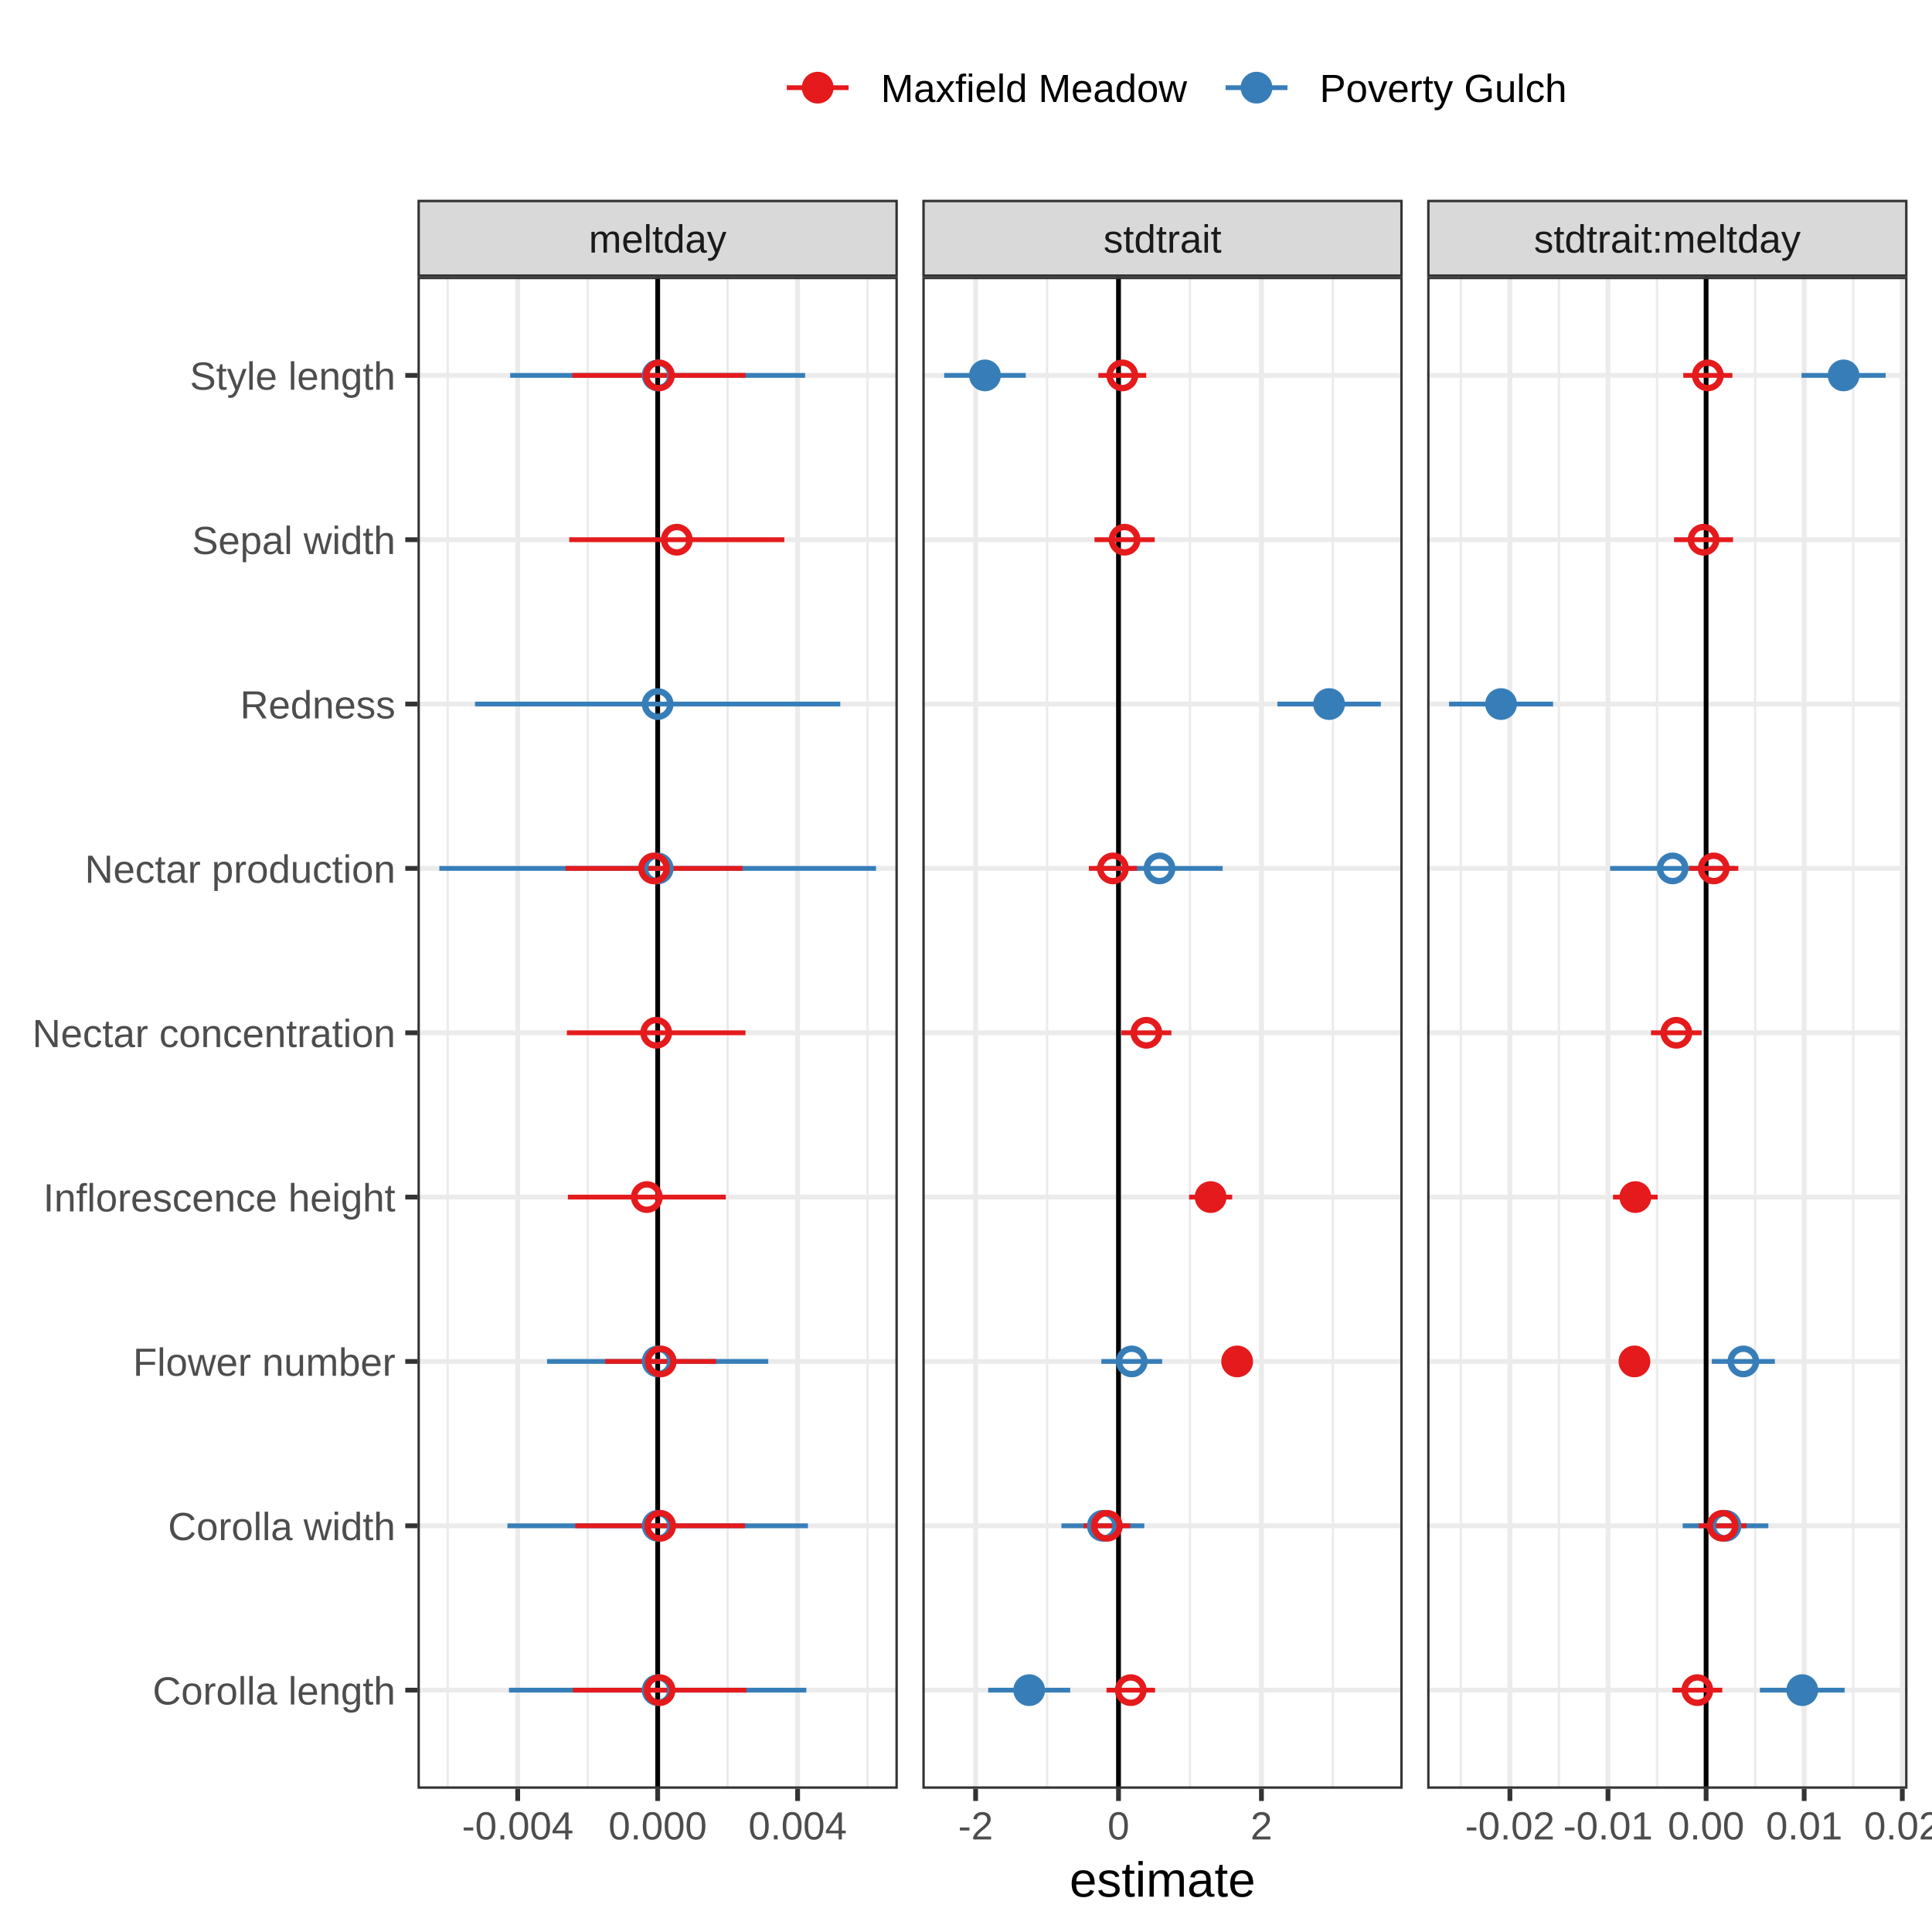
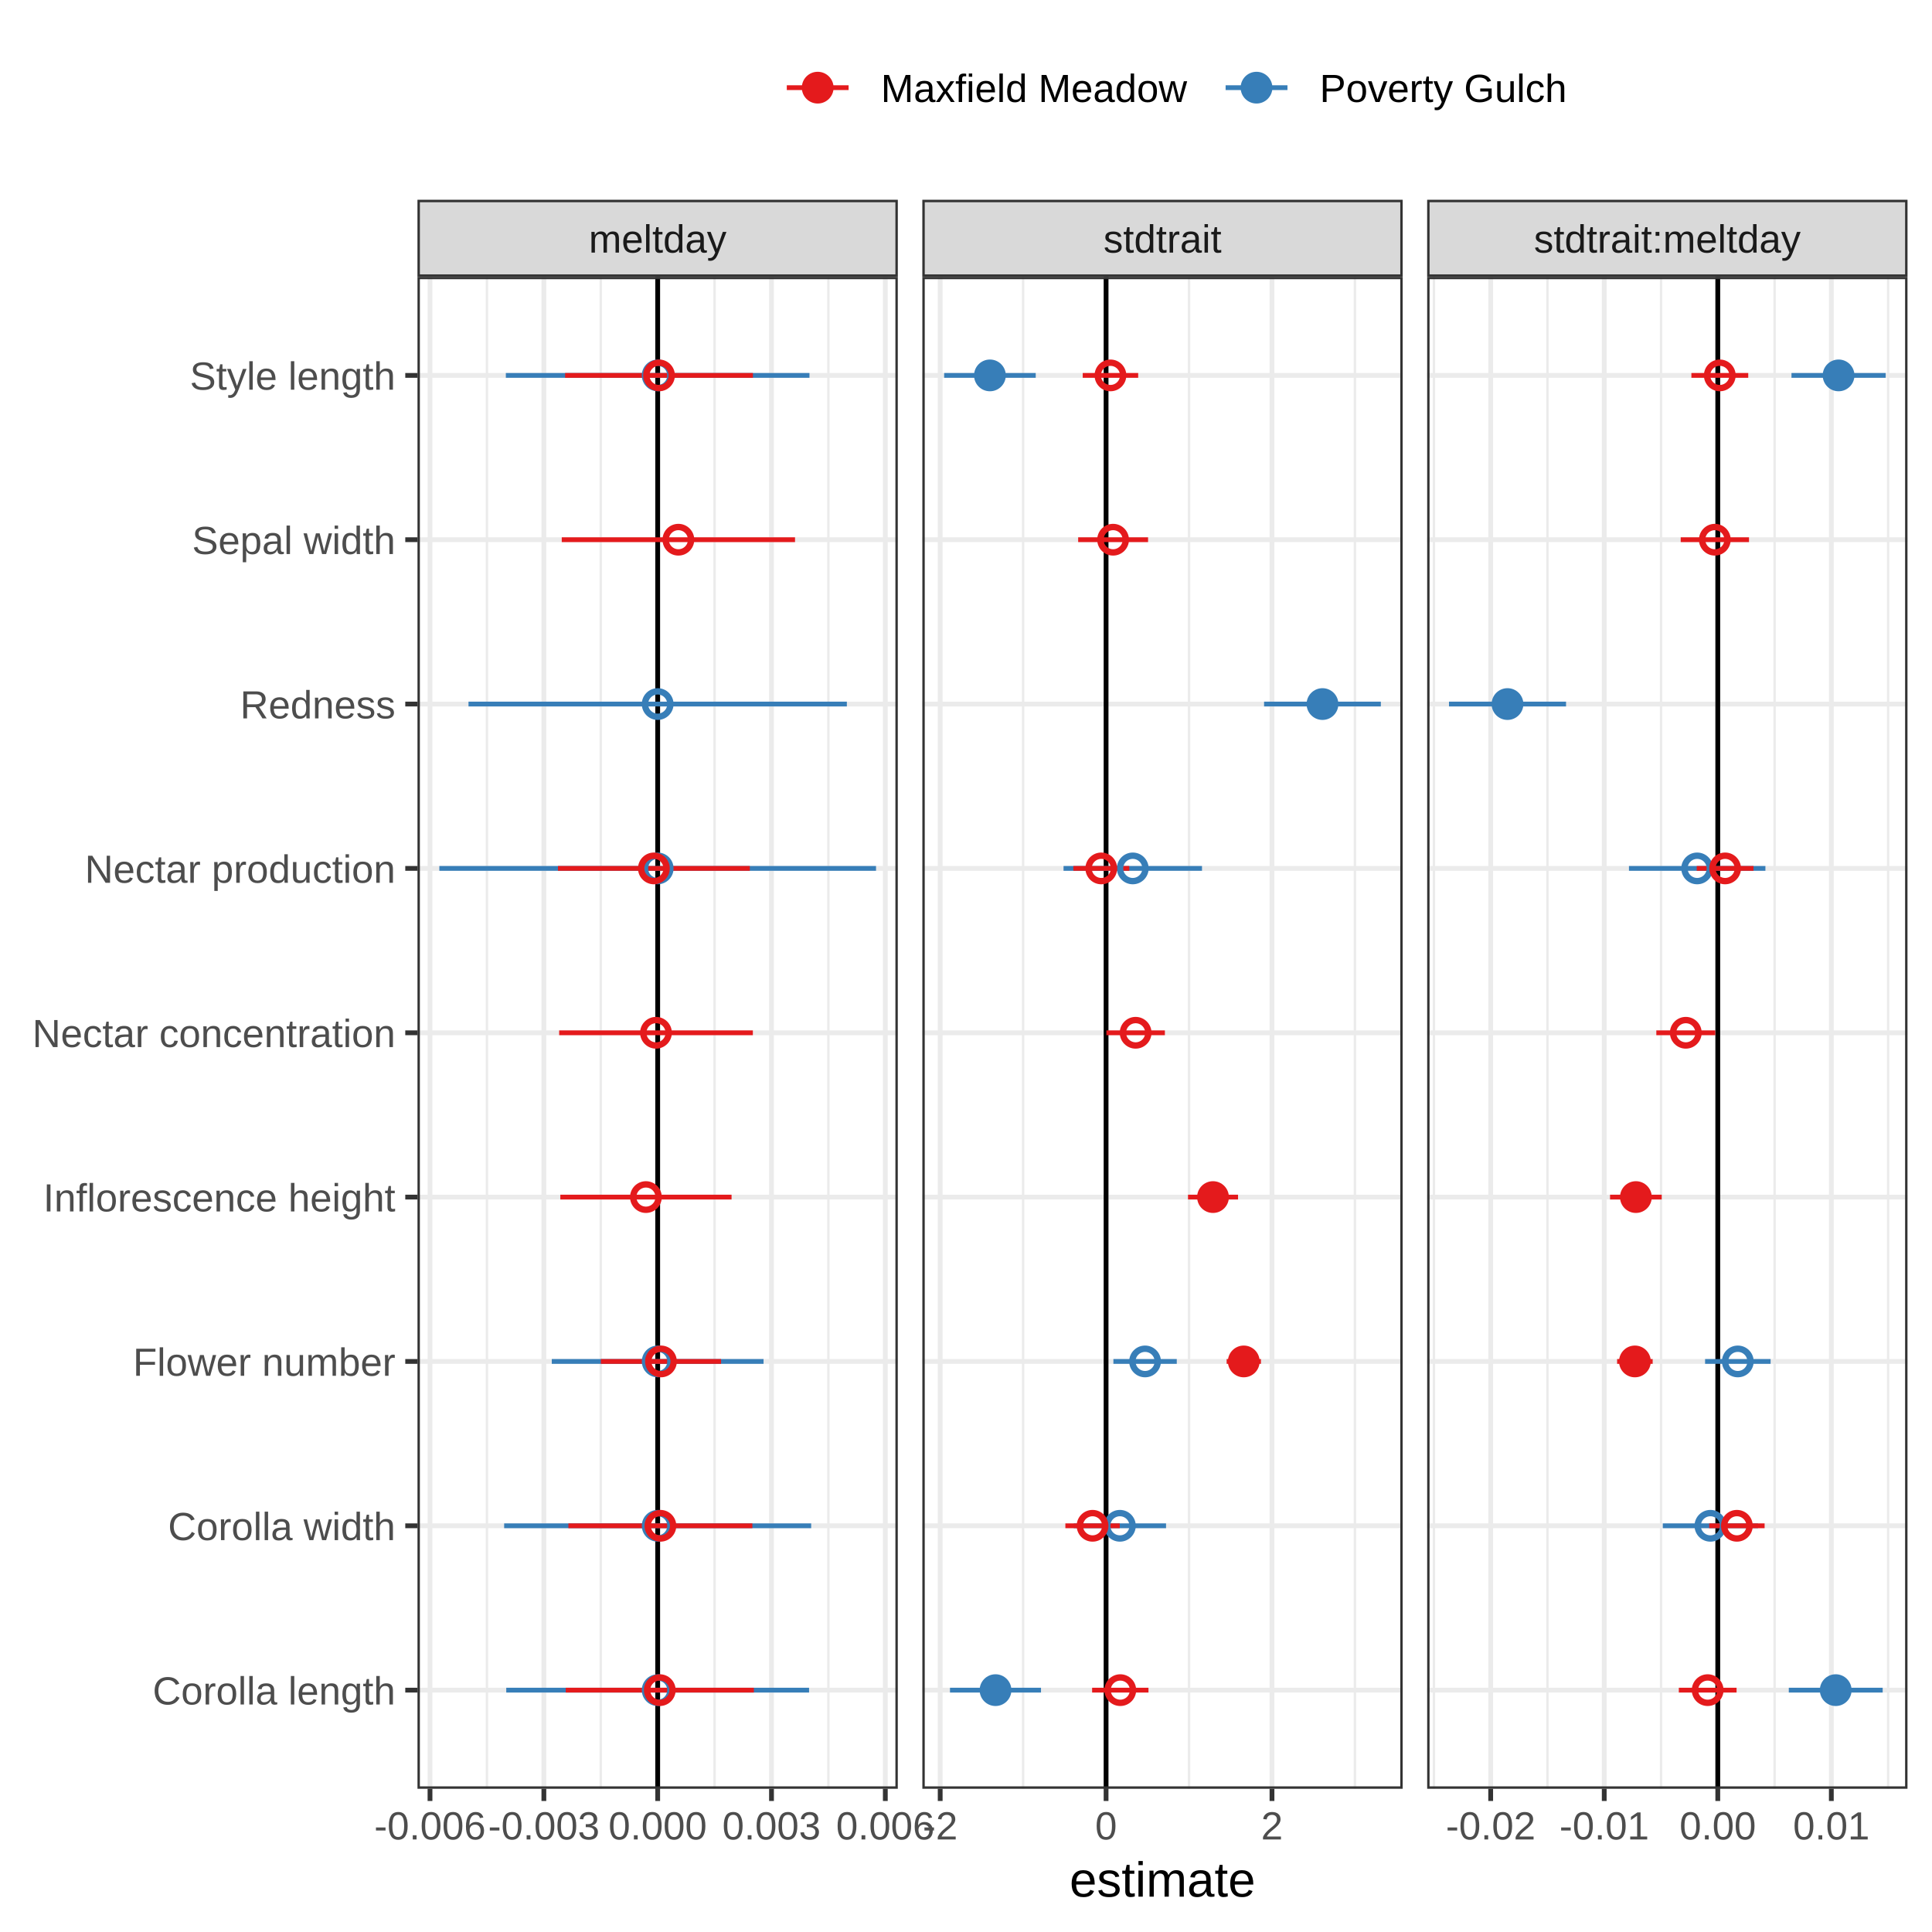
<svg xmlns="http://www.w3.org/2000/svg" class="svglite" width="432.00pt" height="432.00pt" viewBox="0 0 432.00 432.00">
  <defs>
    <style type="text/css">
    .svglite line, .svglite polyline, .svglite polygon, .svglite path, .svglite rect, .svglite circle {
      fill: none;
      stroke: #000000;
      stroke-linecap: round;
      stroke-linejoin: round;
      stroke-miterlimit: 10.00;
    }
    .svglite text {
      white-space: pre;
    }
  </style>
  </defs>
  <rect width="100%" height="100%" style="stroke: none; fill: #FFFFFF;" />
  <defs>
    <clipPath id="cpMC4wMHw0MzIuMDB8MC4wMHw0MzIuMDA=">
      <rect x="0.00" y="0.00" width="432.00" height="432.00" />
    </clipPath>
  </defs>
  <g clip-path="url(#cpMC4wMHw0MzIuMDB8MC4wMHw0MzIuMDA=)">
    <rect x="0" y="0" width="432.00" height="432.00" style="stroke-width: 1.07; stroke: #FFFFFF; fill: #FFFFFF;" />
  </g>
  <defs>
    <clipPath id="cpOTMuMzV8MjAwLjc2fDYxLjg5fDM5OS45Nw==">
      <rect x="93.35" y="61.89" width="107.40" height="338.08" />
    </clipPath>
  </defs>
  <g clip-path="url(#cpOTMuMzV8MjAwLjc2fDYxLjg5fDM5OS45Nw==)">
    <rect x="93.35" y="61.89" width="107.40" height="338.08" style="stroke-width: 1.07; stroke: none; fill: #FFFFFF;" />
-     <polyline points="100.11,399.97 100.11,61.89 " style="stroke-width: 0.53; stroke: #EBEBEB; stroke-linecap: butt;" />
-     <polyline points="131.41,399.97 131.41,61.89 " style="stroke-width: 0.53; stroke: #EBEBEB; stroke-linecap: butt;" />
-     <polyline points="162.70,399.97 162.70,61.89 " style="stroke-width: 0.53; stroke: #EBEBEB; stroke-linecap: butt;" />
-     <polyline points="194.00,399.97 194.00,61.89 " style="stroke-width: 0.53; stroke: #EBEBEB; stroke-linecap: butt;" />
+     <polyline points="108.88,399.97 108.88,61.89 " style="stroke-width: 0.53; stroke: #EBEBEB; stroke-linecap: butt;" />
+     <polyline points="134.33,399.97 134.33,61.89 " style="stroke-width: 0.53; stroke: #EBEBEB; stroke-linecap: butt;" />
+     <polyline points="159.78,399.97 159.78,61.89 " style="stroke-width: 0.53; stroke: #EBEBEB; stroke-linecap: butt;" />
+     <polyline points="185.23,399.97 185.23,61.89 " style="stroke-width: 0.53; stroke: #EBEBEB; stroke-linecap: butt;" />
    <polyline points="93.35,377.92 200.76,377.92 " style="stroke-width: 1.07; stroke: #EBEBEB; stroke-linecap: butt;" />
    <polyline points="93.35,341.17 200.76,341.17 " style="stroke-width: 1.07; stroke: #EBEBEB; stroke-linecap: butt;" />
    <polyline points="93.35,304.42 200.76,304.42 " style="stroke-width: 1.07; stroke: #EBEBEB; stroke-linecap: butt;" />
    <polyline points="93.35,267.67 200.76,267.67 " style="stroke-width: 1.07; stroke: #EBEBEB; stroke-linecap: butt;" />
    <polyline points="93.35,230.93 200.76,230.93 " style="stroke-width: 1.07; stroke: #EBEBEB; stroke-linecap: butt;" />
    <polyline points="93.35,194.18 200.76,194.18 " style="stroke-width: 1.07; stroke: #EBEBEB; stroke-linecap: butt;" />
    <polyline points="93.35,157.43 200.76,157.43 " style="stroke-width: 1.07; stroke: #EBEBEB; stroke-linecap: butt;" />
    <polyline points="93.35,120.68 200.76,120.68 " style="stroke-width: 1.07; stroke: #EBEBEB; stroke-linecap: butt;" />
    <polyline points="93.35,83.94 200.76,83.94 " style="stroke-width: 1.07; stroke: #EBEBEB; stroke-linecap: butt;" />
-     <polyline points="115.76,399.97 115.76,61.89 " style="stroke-width: 1.07; stroke: #EBEBEB; stroke-linecap: butt;" />
+     <polyline points="96.15,399.97 96.15,61.89 " style="stroke-width: 1.07; stroke: #EBEBEB; stroke-linecap: butt;" />
+     <polyline points="121.61,399.97 121.61,61.89 " style="stroke-width: 1.07; stroke: #EBEBEB; stroke-linecap: butt;" />
    <polyline points="147.06,399.97 147.06,61.89 " style="stroke-width: 1.07; stroke: #EBEBEB; stroke-linecap: butt;" />
-     <polyline points="178.35,399.97 178.35,61.89 " style="stroke-width: 1.07; stroke: #EBEBEB; stroke-linecap: butt;" />
+     <polyline points="172.51,399.97 172.51,61.89 " style="stroke-width: 1.07; stroke: #EBEBEB; stroke-linecap: butt;" />
+     <polyline points="197.96,399.97 197.96,61.89 " style="stroke-width: 1.07; stroke: #EBEBEB; stroke-linecap: butt;" />
    <line x1="147.06" y1="399.97" x2="147.06" y2="61.89" style="stroke-width: 1.07; stroke-linecap: butt;" />
-     <line x1="113.81" y1="377.92" x2="180.30" y2="377.92" style="stroke-width: 1.07; stroke: #377EB8; stroke-linecap: butt;" />
-     <line x1="114.08" y1="83.94" x2="180.03" y2="83.94" style="stroke-width: 1.07; stroke: #377EB8; stroke-linecap: butt;" />
-     <line x1="113.46" y1="341.17" x2="180.65" y2="341.17" style="stroke-width: 1.07; stroke: #377EB8; stroke-linecap: butt;" />
-     <line x1="122.32" y1="304.42" x2="171.79" y2="304.42" style="stroke-width: 1.07; stroke: #377EB8; stroke-linecap: butt;" />
+     <line x1="113.20" y1="377.92" x2="180.91" y2="377.92" style="stroke-width: 1.07; stroke: #377EB8; stroke-linecap: butt;" />
+     <line x1="113.11" y1="83.94" x2="181.00" y2="83.94" style="stroke-width: 1.07; stroke: #377EB8; stroke-linecap: butt;" />
+     <line x1="112.73" y1="341.17" x2="181.38" y2="341.17" style="stroke-width: 1.07; stroke: #377EB8; stroke-linecap: butt;" />
+     <line x1="123.38" y1="304.42" x2="170.73" y2="304.42" style="stroke-width: 1.07; stroke: #377EB8; stroke-linecap: butt;" />
    <line x1="98.24" y1="194.18" x2="195.88" y2="194.18" style="stroke-width: 1.07; stroke: #377EB8; stroke-linecap: butt;" />
-     <line x1="106.22" y1="157.43" x2="187.89" y2="157.43" style="stroke-width: 1.07; stroke: #377EB8; stroke-linecap: butt;" />
-     <line x1="128.10" y1="377.92" x2="166.89" y2="377.92" style="stroke-width: 1.07; stroke: #E41A1C; stroke-linecap: butt;" />
-     <line x1="127.97" y1="83.94" x2="166.70" y2="83.94" style="stroke-width: 1.07; stroke: #E41A1C; stroke-linecap: butt;" />
-     <line x1="128.65" y1="341.17" x2="166.59" y2="341.17" style="stroke-width: 1.07; stroke: #E41A1C; stroke-linecap: butt;" />
-     <line x1="126.46" y1="194.18" x2="166.03" y2="194.18" style="stroke-width: 1.07; stroke: #E41A1C; stroke-linecap: butt;" />
-     <line x1="135.33" y1="304.42" x2="160.13" y2="304.42" style="stroke-width: 1.07; stroke: #E41A1C; stroke-linecap: butt;" />
-     <line x1="126.76" y1="230.93" x2="166.69" y2="230.93" style="stroke-width: 1.07; stroke: #E41A1C; stroke-linecap: butt;" />
-     <line x1="126.98" y1="267.67" x2="162.29" y2="267.67" style="stroke-width: 1.07; stroke: #E41A1C; stroke-linecap: butt;" />
-     <line x1="127.28" y1="120.68" x2="175.38" y2="120.68" style="stroke-width: 1.07; stroke: #E41A1C; stroke-linecap: butt;" />
+     <line x1="104.76" y1="157.43" x2="189.36" y2="157.43" style="stroke-width: 1.07; stroke: #377EB8; stroke-linecap: butt;" />
+     <line x1="126.50" y1="377.92" x2="168.57" y2="377.92" style="stroke-width: 1.07; stroke: #E41A1C; stroke-linecap: butt;" />
+     <line x1="126.36" y1="83.94" x2="168.36" y2="83.94" style="stroke-width: 1.07; stroke: #E41A1C; stroke-linecap: butt;" />
+     <line x1="127.10" y1="341.17" x2="168.23" y2="341.17" style="stroke-width: 1.07; stroke: #E41A1C; stroke-linecap: butt;" />
+     <line x1="124.76" y1="194.18" x2="167.66" y2="194.18" style="stroke-width: 1.07; stroke: #E41A1C; stroke-linecap: butt;" />
+     <line x1="134.35" y1="304.42" x2="161.23" y2="304.42" style="stroke-width: 1.07; stroke: #E41A1C; stroke-linecap: butt;" />
+     <line x1="125.03" y1="230.93" x2="168.34" y2="230.93" style="stroke-width: 1.07; stroke: #E41A1C; stroke-linecap: butt;" />
+     <line x1="125.29" y1="267.67" x2="163.58" y2="267.67" style="stroke-width: 1.07; stroke: #E41A1C; stroke-linecap: butt;" />
+     <line x1="125.61" y1="120.68" x2="177.77" y2="120.68" style="stroke-width: 1.07; stroke: #E41A1C; stroke-linecap: butt;" />
    <circle cx="147.06" cy="377.92" r="2.84" style="stroke-width: 1.42; stroke: #377EB8;" />
    <circle cx="147.06" cy="83.94" r="2.84" style="stroke-width: 1.42; stroke: #377EB8;" />
    <circle cx="147.06" cy="341.17" r="2.84" style="stroke-width: 1.42; stroke: #377EB8;" />
    <circle cx="147.06" cy="304.42" r="2.84" style="stroke-width: 1.42; stroke: #377EB8;" />
    <circle cx="147.06" cy="194.18" r="2.84" style="stroke-width: 1.42; stroke: #377EB8;" />
    <circle cx="147.06" cy="157.43" r="2.84" style="stroke-width: 1.42; stroke: #377EB8;" />
-     <circle cx="147.49" cy="377.92" r="2.84" style="stroke-width: 1.42; stroke: #E41A1C;" />
-     <circle cx="147.34" cy="83.94" r="2.84" style="stroke-width: 1.42; stroke: #E41A1C;" />
-     <circle cx="147.62" cy="341.17" r="2.84" style="stroke-width: 1.42; stroke: #E41A1C;" />
-     <circle cx="146.24" cy="194.18" r="2.84" style="stroke-width: 1.42; stroke: #E41A1C;" />
-     <circle cx="147.73" cy="304.42" r="2.84" style="stroke-width: 1.42; stroke: #E41A1C;" />
-     <circle cx="146.73" cy="230.93" r="2.84" style="stroke-width: 1.42; stroke: #E41A1C;" />
-     <circle cx="144.63" cy="267.67" r="2.84" style="stroke-width: 1.42; stroke: #E41A1C;" />
-     <circle cx="151.33" cy="120.68" r="2.84" style="stroke-width: 1.42; stroke: #E41A1C;" />
+     <circle cx="147.53" cy="377.92" r="2.84" style="stroke-width: 1.42; stroke: #E41A1C;" />
+     <circle cx="147.36" cy="83.94" r="2.84" style="stroke-width: 1.42; stroke: #E41A1C;" />
+     <circle cx="147.67" cy="341.17" r="2.84" style="stroke-width: 1.42; stroke: #E41A1C;" />
+     <circle cx="146.21" cy="194.18" r="2.84" style="stroke-width: 1.42; stroke: #E41A1C;" />
+     <circle cx="147.79" cy="304.42" r="2.84" style="stroke-width: 1.42; stroke: #E41A1C;" />
+     <circle cx="146.68" cy="230.93" r="2.84" style="stroke-width: 1.42; stroke: #E41A1C;" />
+     <circle cx="144.43" cy="267.67" r="2.84" style="stroke-width: 1.42; stroke: #E41A1C;" />
+     <circle cx="151.69" cy="120.68" r="2.84" style="stroke-width: 1.42; stroke: #E41A1C;" />
    <rect x="93.35" y="61.89" width="107.40" height="338.08" style="stroke-width: 1.07; stroke: #333333;" />
  </g>
  <g clip-path="url(#cpMC4wMHw0MzIuMDB8MC4wMHw0MzIuMDA=)">
</g>
  <defs>
    <clipPath id="cpMjA2LjI0fDMxMy42NHw2MS44OXwzOTkuOTc=">
      <rect x="206.24" y="61.89" width="107.40" height="338.08" />
    </clipPath>
  </defs>
  <g clip-path="url(#cpMjA2LjI0fDMxMy42NHw2MS44OXwzOTkuOTc=)">
    <rect x="206.24" y="61.89" width="107.40" height="338.08" style="stroke-width: 1.07; stroke: none; fill: #FFFFFF;" />
-     <polyline points="234.13,399.97 234.13,61.89 " style="stroke-width: 0.53; stroke: #EBEBEB; stroke-linecap: butt;" />
-     <polyline points="266.08,399.97 266.08,61.89 " style="stroke-width: 0.53; stroke: #EBEBEB; stroke-linecap: butt;" />
-     <polyline points="298.03,399.97 298.03,61.89 " style="stroke-width: 0.53; stroke: #EBEBEB; stroke-linecap: butt;" />
+     <polyline points="228.77,399.97 228.77,61.89 " style="stroke-width: 0.53; stroke: #EBEBEB; stroke-linecap: butt;" />
+     <polyline points="265.87,399.97 265.87,61.89 " style="stroke-width: 0.53; stroke: #EBEBEB; stroke-linecap: butt;" />
+     <polyline points="302.96,399.97 302.96,61.89 " style="stroke-width: 0.53; stroke: #EBEBEB; stroke-linecap: butt;" />
    <polyline points="206.24,377.92 313.64,377.92 " style="stroke-width: 1.07; stroke: #EBEBEB; stroke-linecap: butt;" />
    <polyline points="206.24,341.17 313.64,341.17 " style="stroke-width: 1.07; stroke: #EBEBEB; stroke-linecap: butt;" />
    <polyline points="206.24,304.42 313.64,304.42 " style="stroke-width: 1.07; stroke: #EBEBEB; stroke-linecap: butt;" />
    <polyline points="206.24,267.67 313.64,267.67 " style="stroke-width: 1.07; stroke: #EBEBEB; stroke-linecap: butt;" />
    <polyline points="206.24,230.93 313.64,230.93 " style="stroke-width: 1.07; stroke: #EBEBEB; stroke-linecap: butt;" />
    <polyline points="206.24,194.18 313.64,194.18 " style="stroke-width: 1.07; stroke: #EBEBEB; stroke-linecap: butt;" />
    <polyline points="206.24,157.43 313.64,157.43 " style="stroke-width: 1.07; stroke: #EBEBEB; stroke-linecap: butt;" />
    <polyline points="206.24,120.68 313.64,120.68 " style="stroke-width: 1.07; stroke: #EBEBEB; stroke-linecap: butt;" />
    <polyline points="206.24,83.94 313.64,83.94 " style="stroke-width: 1.07; stroke: #EBEBEB; stroke-linecap: butt;" />
-     <polyline points="218.15,399.97 218.15,61.89 " style="stroke-width: 1.07; stroke: #EBEBEB; stroke-linecap: butt;" />
-     <polyline points="250.10,399.97 250.10,61.89 " style="stroke-width: 1.07; stroke: #EBEBEB; stroke-linecap: butt;" />
-     <polyline points="282.06,399.97 282.06,61.89 " style="stroke-width: 1.07; stroke: #EBEBEB; stroke-linecap: butt;" />
-     <line x1="250.10" y1="399.97" x2="250.10" y2="61.89" style="stroke-width: 1.07; stroke-linecap: butt;" />
-     <line x1="220.96" y1="377.92" x2="239.30" y2="377.92" style="stroke-width: 1.07; stroke: #377EB8; stroke-linecap: butt;" />
-     <line x1="211.12" y1="83.94" x2="229.36" y2="83.94" style="stroke-width: 1.07; stroke: #377EB8; stroke-linecap: butt;" />
-     <line x1="237.34" y1="341.17" x2="255.87" y2="341.17" style="stroke-width: 1.07; stroke: #377EB8; stroke-linecap: butt;" />
-     <line x1="246.26" y1="304.42" x2="259.87" y2="304.42" style="stroke-width: 1.07; stroke: #377EB8; stroke-linecap: butt;" />
-     <line x1="245.14" y1="194.18" x2="273.39" y2="194.18" style="stroke-width: 1.07; stroke: #377EB8; stroke-linecap: butt;" />
-     <line x1="285.62" y1="157.43" x2="308.76" y2="157.43" style="stroke-width: 1.07; stroke: #377EB8; stroke-linecap: butt;" />
-     <line x1="247.42" y1="377.92" x2="258.27" y2="377.92" style="stroke-width: 1.07; stroke: #E41A1C; stroke-linecap: butt;" />
-     <line x1="245.60" y1="83.94" x2="256.29" y2="83.94" style="stroke-width: 1.07; stroke: #E41A1C; stroke-linecap: butt;" />
-     <line x1="242.27" y1="341.17" x2="252.74" y2="341.17" style="stroke-width: 1.07; stroke: #E41A1C; stroke-linecap: butt;" />
-     <line x1="243.47" y1="194.18" x2="254.25" y2="194.18" style="stroke-width: 1.07; stroke: #E41A1C; stroke-linecap: butt;" />
-     <line x1="273.33" y1="304.42" x2="279.93" y2="304.42" style="stroke-width: 1.07; stroke: #E41A1C; stroke-linecap: butt;" />
-     <line x1="250.74" y1="230.93" x2="261.93" y2="230.93" style="stroke-width: 1.07; stroke: #E41A1C; stroke-linecap: butt;" />
-     <line x1="265.88" y1="267.67" x2="275.52" y2="267.67" style="stroke-width: 1.07; stroke: #E41A1C; stroke-linecap: butt;" />
-     <line x1="244.73" y1="120.68" x2="258.19" y2="120.68" style="stroke-width: 1.07; stroke: #E41A1C; stroke-linecap: butt;" />
-     <circle cx="230.13" cy="377.92" r="2.84" style="stroke-width: 1.42; stroke: #377EB8; fill: #377EB8;" />
-     <circle cx="220.24" cy="83.94" r="2.84" style="stroke-width: 1.42; stroke: #377EB8; fill: #377EB8;" />
-     <circle cx="246.60" cy="341.17" r="2.84" style="stroke-width: 1.42; stroke: #377EB8;" />
-     <circle cx="253.06" cy="304.42" r="2.84" style="stroke-width: 1.42; stroke: #377EB8;" />
-     <circle cx="259.27" cy="194.18" r="2.84" style="stroke-width: 1.42; stroke: #377EB8;" />
-     <circle cx="297.19" cy="157.43" r="2.84" style="stroke-width: 1.42; stroke: #377EB8; fill: #377EB8;" />
-     <circle cx="252.84" cy="377.92" r="2.84" style="stroke-width: 1.42; stroke: #E41A1C;" />
-     <circle cx="250.95" cy="83.94" r="2.84" style="stroke-width: 1.42; stroke: #E41A1C;" />
-     <circle cx="247.50" cy="341.17" r="2.84" style="stroke-width: 1.42; stroke: #E41A1C;" />
-     <circle cx="248.86" cy="194.18" r="2.84" style="stroke-width: 1.42; stroke: #E41A1C;" />
-     <circle cx="276.63" cy="304.42" r="2.84" style="stroke-width: 1.42; stroke: #E41A1C; fill: #E41A1C;" />
-     <circle cx="256.33" cy="230.93" r="2.84" style="stroke-width: 1.42; stroke: #E41A1C;" />
-     <circle cx="270.70" cy="267.67" r="2.84" style="stroke-width: 1.42; stroke: #E41A1C; fill: #E41A1C;" />
-     <circle cx="251.46" cy="120.68" r="2.84" style="stroke-width: 1.42; stroke: #E41A1C;" />
+     <polyline points="210.23,399.97 210.23,61.89 " style="stroke-width: 1.07; stroke: #EBEBEB; stroke-linecap: butt;" />
+     <polyline points="247.32,399.97 247.32,61.89 " style="stroke-width: 1.07; stroke: #EBEBEB; stroke-linecap: butt;" />
+     <polyline points="284.42,399.97 284.42,61.89 " style="stroke-width: 1.07; stroke: #EBEBEB; stroke-linecap: butt;" />
+     <line x1="247.32" y1="399.97" x2="247.32" y2="61.89" style="stroke-width: 1.07; stroke-linecap: butt;" />
+     <line x1="212.42" y1="377.92" x2="232.77" y2="377.92" style="stroke-width: 1.07; stroke: #377EB8; stroke-linecap: butt;" />
+     <line x1="211.12" y1="83.94" x2="231.59" y2="83.94" style="stroke-width: 1.07; stroke: #377EB8; stroke-linecap: butt;" />
+     <line x1="240.10" y1="341.17" x2="260.73" y2="341.17" style="stroke-width: 1.07; stroke: #377EB8; stroke-linecap: butt;" />
+     <line x1="248.96" y1="304.42" x2="263.13" y2="304.42" style="stroke-width: 1.07; stroke: #377EB8; stroke-linecap: butt;" />
+     <line x1="237.81" y1="194.18" x2="268.77" y2="194.18" style="stroke-width: 1.07; stroke: #377EB8; stroke-linecap: butt;" />
+     <line x1="282.65" y1="157.43" x2="308.76" y2="157.43" style="stroke-width: 1.07; stroke: #377EB8; stroke-linecap: butt;" />
+     <line x1="244.20" y1="377.92" x2="256.80" y2="377.92" style="stroke-width: 1.07; stroke: #E41A1C; stroke-linecap: butt;" />
+     <line x1="242.10" y1="83.94" x2="254.50" y2="83.94" style="stroke-width: 1.07; stroke: #E41A1C; stroke-linecap: butt;" />
+     <line x1="238.22" y1="341.17" x2="250.38" y2="341.17" style="stroke-width: 1.07; stroke: #E41A1C; stroke-linecap: butt;" />
+     <line x1="240.00" y1="194.18" x2="252.51" y2="194.18" style="stroke-width: 1.07; stroke: #E41A1C; stroke-linecap: butt;" />
+     <line x1="274.28" y1="304.42" x2="281.95" y2="304.42" style="stroke-width: 1.07; stroke: #E41A1C; stroke-linecap: butt;" />
+     <line x1="247.39" y1="230.93" x2="260.47" y2="230.93" style="stroke-width: 1.07; stroke: #E41A1C; stroke-linecap: butt;" />
+     <line x1="265.64" y1="267.67" x2="276.83" y2="267.67" style="stroke-width: 1.07; stroke: #E41A1C; stroke-linecap: butt;" />
+     <line x1="241.08" y1="120.68" x2="256.71" y2="120.68" style="stroke-width: 1.07; stroke: #E41A1C; stroke-linecap: butt;" />
+     <circle cx="222.60" cy="377.92" r="2.84" style="stroke-width: 1.42; stroke: #377EB8; fill: #377EB8;" />
+     <circle cx="221.35" cy="83.94" r="2.84" style="stroke-width: 1.42; stroke: #377EB8; fill: #377EB8;" />
+     <circle cx="250.41" cy="341.17" r="2.84" style="stroke-width: 1.42; stroke: #377EB8;" />
+     <circle cx="256.04" cy="304.42" r="2.84" style="stroke-width: 1.42; stroke: #377EB8;" />
+     <circle cx="253.29" cy="194.18" r="2.84" style="stroke-width: 1.42; stroke: #377EB8;" />
+     <circle cx="295.71" cy="157.43" r="2.84" style="stroke-width: 1.42; stroke: #377EB8; fill: #377EB8;" />
+     <circle cx="250.50" cy="377.92" r="2.84" style="stroke-width: 1.42; stroke: #E41A1C;" />
+     <circle cx="248.30" cy="83.94" r="2.84" style="stroke-width: 1.42; stroke: #E41A1C;" />
+     <circle cx="244.30" cy="341.17" r="2.84" style="stroke-width: 1.42; stroke: #E41A1C;" />
+     <circle cx="246.25" cy="194.18" r="2.84" style="stroke-width: 1.42; stroke: #E41A1C;" />
+     <circle cx="278.11" cy="304.42" r="2.84" style="stroke-width: 1.42; stroke: #E41A1C; fill: #E41A1C;" />
+     <circle cx="253.93" cy="230.93" r="2.84" style="stroke-width: 1.42; stroke: #E41A1C;" />
+     <circle cx="271.23" cy="267.67" r="2.84" style="stroke-width: 1.42; stroke: #E41A1C; fill: #E41A1C;" />
+     <circle cx="248.89" cy="120.68" r="2.84" style="stroke-width: 1.42; stroke: #E41A1C;" />
    <rect x="206.24" y="61.89" width="107.40" height="338.08" style="stroke-width: 1.07; stroke: #333333;" />
  </g>
  <g clip-path="url(#cpMC4wMHw0MzIuMDB8MC4wMHw0MzIuMDA=)">
</g>
  <defs>
    <clipPath id="cpMzE5LjEyfDQyNi41Mnw2MS44OXwzOTkuOTc=">
      <rect x="319.12" y="61.89" width="107.40" height="338.08" />
    </clipPath>
  </defs>
  <g clip-path="url(#cpMzE5LjEyfDQyNi41Mnw2MS44OXwzOTkuOTc=)">
    <rect x="319.12" y="61.89" width="107.40" height="338.08" style="stroke-width: 1.07; stroke: none; fill: #FFFFFF;" />
-     <polyline points="326.65,399.97 326.65,61.89 " style="stroke-width: 0.53; stroke: #EBEBEB; stroke-linecap: butt;" />
-     <polyline points="348.59,399.97 348.59,61.89 " style="stroke-width: 0.53; stroke: #EBEBEB; stroke-linecap: butt;" />
-     <polyline points="370.52,399.97 370.52,61.89 " style="stroke-width: 0.53; stroke: #EBEBEB; stroke-linecap: butt;" />
-     <polyline points="392.46,399.97 392.46,61.89 " style="stroke-width: 0.53; stroke: #EBEBEB; stroke-linecap: butt;" />
-     <polyline points="414.39,399.97 414.39,61.89 " style="stroke-width: 0.53; stroke: #EBEBEB; stroke-linecap: butt;" />
+     <polyline points="320.63,399.97 320.63,61.89 " style="stroke-width: 0.53; stroke: #EBEBEB; stroke-linecap: butt;" />
+     <polyline points="346.02,399.97 346.02,61.89 " style="stroke-width: 0.53; stroke: #EBEBEB; stroke-linecap: butt;" />
+     <polyline points="371.41,399.97 371.41,61.89 " style="stroke-width: 0.53; stroke: #EBEBEB; stroke-linecap: butt;" />
+     <polyline points="396.80,399.97 396.80,61.89 " style="stroke-width: 0.53; stroke: #EBEBEB; stroke-linecap: butt;" />
+     <polyline points="422.19,399.97 422.19,61.89 " style="stroke-width: 0.53; stroke: #EBEBEB; stroke-linecap: butt;" />
    <polyline points="319.12,377.92 426.52,377.92 " style="stroke-width: 1.07; stroke: #EBEBEB; stroke-linecap: butt;" />
    <polyline points="319.12,341.17 426.52,341.17 " style="stroke-width: 1.07; stroke: #EBEBEB; stroke-linecap: butt;" />
    <polyline points="319.12,304.42 426.52,304.42 " style="stroke-width: 1.07; stroke: #EBEBEB; stroke-linecap: butt;" />
    <polyline points="319.12,267.67 426.52,267.67 " style="stroke-width: 1.07; stroke: #EBEBEB; stroke-linecap: butt;" />
    <polyline points="319.12,230.93 426.52,230.93 " style="stroke-width: 1.07; stroke: #EBEBEB; stroke-linecap: butt;" />
    <polyline points="319.12,194.18 426.52,194.18 " style="stroke-width: 1.07; stroke: #EBEBEB; stroke-linecap: butt;" />
    <polyline points="319.12,157.43 426.52,157.43 " style="stroke-width: 1.07; stroke: #EBEBEB; stroke-linecap: butt;" />
    <polyline points="319.12,120.68 426.52,120.68 " style="stroke-width: 1.07; stroke: #EBEBEB; stroke-linecap: butt;" />
    <polyline points="319.12,83.94 426.52,83.94 " style="stroke-width: 1.07; stroke: #EBEBEB; stroke-linecap: butt;" />
-     <polyline points="337.62,399.97 337.62,61.89 " style="stroke-width: 1.07; stroke: #EBEBEB; stroke-linecap: butt;" />
-     <polyline points="359.55,399.97 359.55,61.89 " style="stroke-width: 1.07; stroke: #EBEBEB; stroke-linecap: butt;" />
-     <polyline points="381.49,399.97 381.49,61.89 " style="stroke-width: 1.07; stroke: #EBEBEB; stroke-linecap: butt;" />
-     <polyline points="403.42,399.97 403.42,61.89 " style="stroke-width: 1.07; stroke: #EBEBEB; stroke-linecap: butt;" />
-     <polyline points="425.36,399.97 425.36,61.89 " style="stroke-width: 1.07; stroke: #EBEBEB; stroke-linecap: butt;" />
-     <line x1="381.49" y1="399.97" x2="381.49" y2="61.89" style="stroke-width: 1.07; stroke-linecap: butt;" />
-     <line x1="393.51" y1="377.92" x2="412.47" y2="377.92" style="stroke-width: 1.07; stroke: #377EB8; stroke-linecap: butt;" />
-     <line x1="402.82" y1="83.94" x2="421.64" y2="83.94" style="stroke-width: 1.07; stroke: #377EB8; stroke-linecap: butt;" />
-     <line x1="376.25" y1="341.17" x2="395.41" y2="341.17" style="stroke-width: 1.07; stroke: #377EB8; stroke-linecap: butt;" />
-     <line x1="382.77" y1="304.42" x2="396.87" y2="304.42" style="stroke-width: 1.07; stroke: #377EB8; stroke-linecap: butt;" />
-     <line x1="360.02" y1="194.18" x2="387.98" y2="194.18" style="stroke-width: 1.07; stroke: #377EB8; stroke-linecap: butt;" />
-     <line x1="324.00" y1="157.43" x2="347.27" y2="157.43" style="stroke-width: 1.07; stroke: #377EB8; stroke-linecap: butt;" />
-     <line x1="373.96" y1="377.92" x2="385.11" y2="377.92" style="stroke-width: 1.07; stroke: #E41A1C; stroke-linecap: butt;" />
-     <line x1="376.39" y1="83.94" x2="387.37" y2="83.94" style="stroke-width: 1.07; stroke: #E41A1C; stroke-linecap: butt;" />
-     <line x1="379.83" y1="341.17" x2="390.53" y2="341.17" style="stroke-width: 1.07; stroke: #E41A1C; stroke-linecap: butt;" />
-     <line x1="377.72" y1="194.18" x2="388.69" y2="194.18" style="stroke-width: 1.07; stroke: #E41A1C; stroke-linecap: butt;" />
-     <line x1="362.04" y1="304.42" x2="368.91" y2="304.42" style="stroke-width: 1.07; stroke: #E41A1C; stroke-linecap: butt;" />
-     <line x1="369.17" y1="230.93" x2="380.49" y2="230.93" style="stroke-width: 1.07; stroke: #E41A1C; stroke-linecap: butt;" />
-     <line x1="360.67" y1="267.67" x2="370.66" y2="267.67" style="stroke-width: 1.07; stroke: #E41A1C; stroke-linecap: butt;" />
-     <line x1="374.32" y1="120.68" x2="387.51" y2="120.68" style="stroke-width: 1.07; stroke: #E41A1C; stroke-linecap: butt;" />
-     <circle cx="402.99" cy="377.92" r="2.84" style="stroke-width: 1.42; stroke: #377EB8; fill: #377EB8;" />
-     <circle cx="412.23" cy="83.94" r="2.84" style="stroke-width: 1.42; stroke: #377EB8; fill: #377EB8;" />
-     <circle cx="385.83" cy="341.17" r="2.84" style="stroke-width: 1.42; stroke: #377EB8;" />
-     <circle cx="389.82" cy="304.42" r="2.84" style="stroke-width: 1.42; stroke: #377EB8;" />
-     <circle cx="374.00" cy="194.18" r="2.84" style="stroke-width: 1.42; stroke: #377EB8;" />
-     <circle cx="335.64" cy="157.43" r="2.84" style="stroke-width: 1.42; stroke: #377EB8; fill: #377EB8;" />
-     <circle cx="379.53" cy="377.92" r="2.84" style="stroke-width: 1.42; stroke: #E41A1C;" />
-     <circle cx="381.88" cy="83.94" r="2.84" style="stroke-width: 1.42; stroke: #E41A1C;" />
-     <circle cx="385.18" cy="341.17" r="2.84" style="stroke-width: 1.42; stroke: #E41A1C;" />
-     <circle cx="383.20" cy="194.18" r="2.84" style="stroke-width: 1.42; stroke: #E41A1C;" />
-     <circle cx="365.47" cy="304.42" r="2.84" style="stroke-width: 1.42; stroke: #E41A1C; fill: #E41A1C;" />
-     <circle cx="374.83" cy="230.93" r="2.84" style="stroke-width: 1.42; stroke: #E41A1C;" />
-     <circle cx="365.67" cy="267.67" r="2.84" style="stroke-width: 1.42; stroke: #E41A1C; fill: #E41A1C;" />
-     <circle cx="380.92" cy="120.68" r="2.84" style="stroke-width: 1.42; stroke: #E41A1C;" />
+     <polyline points="333.32,399.97 333.32,61.89 " style="stroke-width: 1.07; stroke: #EBEBEB; stroke-linecap: butt;" />
+     <polyline points="358.71,399.97 358.71,61.89 " style="stroke-width: 1.07; stroke: #EBEBEB; stroke-linecap: butt;" />
+     <polyline points="384.10,399.97 384.10,61.89 " style="stroke-width: 1.07; stroke: #EBEBEB; stroke-linecap: butt;" />
+     <polyline points="409.49,399.97 409.49,61.89 " style="stroke-width: 1.07; stroke: #EBEBEB; stroke-linecap: butt;" />
+     <line x1="384.10" y1="399.97" x2="384.10" y2="61.89" style="stroke-width: 1.07; stroke-linecap: butt;" />
+     <line x1="399.98" y1="377.92" x2="420.97" y2="377.92" style="stroke-width: 1.07; stroke: #377EB8; stroke-linecap: butt;" />
+     <line x1="400.58" y1="83.94" x2="421.64" y2="83.94" style="stroke-width: 1.07; stroke: #377EB8; stroke-linecap: butt;" />
+     <line x1="371.81" y1="341.17" x2="393.09" y2="341.17" style="stroke-width: 1.07; stroke: #377EB8; stroke-linecap: butt;" />
+     <line x1="381.26" y1="304.42" x2="395.91" y2="304.42" style="stroke-width: 1.07; stroke: #377EB8; stroke-linecap: butt;" />
+     <line x1="364.24" y1="194.18" x2="394.75" y2="194.18" style="stroke-width: 1.07; stroke: #377EB8; stroke-linecap: butt;" />
+     <line x1="324.00" y1="157.43" x2="350.17" y2="157.43" style="stroke-width: 1.07; stroke: #377EB8; stroke-linecap: butt;" />
+     <line x1="375.39" y1="377.92" x2="388.30" y2="377.92" style="stroke-width: 1.07; stroke: #E41A1C; stroke-linecap: butt;" />
+     <line x1="378.20" y1="83.94" x2="390.91" y2="83.94" style="stroke-width: 1.07; stroke: #E41A1C; stroke-linecap: butt;" />
+     <line x1="382.18" y1="341.17" x2="394.57" y2="341.17" style="stroke-width: 1.07; stroke: #E41A1C; stroke-linecap: butt;" />
+     <line x1="379.39" y1="194.18" x2="392.09" y2="194.18" style="stroke-width: 1.07; stroke: #E41A1C; stroke-linecap: butt;" />
+     <line x1="361.59" y1="304.42" x2="369.54" y2="304.42" style="stroke-width: 1.07; stroke: #E41A1C; stroke-linecap: butt;" />
+     <line x1="370.36" y1="230.93" x2="383.55" y2="230.93" style="stroke-width: 1.07; stroke: #E41A1C; stroke-linecap: butt;" />
+     <line x1="360.01" y1="267.67" x2="371.57" y2="267.67" style="stroke-width: 1.07; stroke: #E41A1C; stroke-linecap: butt;" />
+     <line x1="375.81" y1="120.68" x2="391.08" y2="120.68" style="stroke-width: 1.07; stroke: #E41A1C; stroke-linecap: butt;" />
+     <circle cx="410.47" cy="377.92" r="2.84" style="stroke-width: 1.42; stroke: #377EB8; fill: #377EB8;" />
+     <circle cx="411.11" cy="83.94" r="2.84" style="stroke-width: 1.42; stroke: #377EB8; fill: #377EB8;" />
+     <circle cx="382.45" cy="341.17" r="2.84" style="stroke-width: 1.42; stroke: #377EB8;" />
+     <circle cx="388.58" cy="304.42" r="2.84" style="stroke-width: 1.42; stroke: #377EB8;" />
+     <circle cx="379.49" cy="194.18" r="2.84" style="stroke-width: 1.42; stroke: #377EB8;" />
+     <circle cx="337.08" cy="157.43" r="2.84" style="stroke-width: 1.42; stroke: #377EB8; fill: #377EB8;" />
+     <circle cx="381.84" cy="377.92" r="2.84" style="stroke-width: 1.42; stroke: #E41A1C;" />
+     <circle cx="384.55" cy="83.94" r="2.84" style="stroke-width: 1.42; stroke: #E41A1C;" />
+     <circle cx="388.37" cy="341.17" r="2.84" style="stroke-width: 1.42; stroke: #E41A1C;" />
+     <circle cx="385.74" cy="194.18" r="2.84" style="stroke-width: 1.42; stroke: #E41A1C;" />
+     <circle cx="365.57" cy="304.42" r="2.84" style="stroke-width: 1.42; stroke: #E41A1C; fill: #E41A1C;" />
+     <circle cx="376.95" cy="230.93" r="2.84" style="stroke-width: 1.42; stroke: #E41A1C;" />
+     <circle cx="365.79" cy="267.67" r="2.84" style="stroke-width: 1.42; stroke: #E41A1C; fill: #E41A1C;" />
+     <circle cx="383.44" cy="120.68" r="2.84" style="stroke-width: 1.42; stroke: #E41A1C;" />
    <rect x="319.12" y="61.89" width="107.40" height="338.08" style="stroke-width: 1.07; stroke: #333333;" />
  </g>
  <g clip-path="url(#cpMC4wMHw0MzIuMDB8MC4wMHw0MzIuMDA=)">
</g>
  <defs>
    <clipPath id="cpOTMuMzV8MjAwLjc2fDQ0LjY4fDYxLjg5">
      <rect x="93.35" y="44.68" width="107.40" height="17.21" />
    </clipPath>
  </defs>
  <g clip-path="url(#cpOTMuMzV8MjAwLjc2fDQ0LjY4fDYxLjg5)">
    <rect x="93.35" y="44.68" width="107.40" height="17.21" style="stroke-width: 1.07; stroke: #333333; fill: #D9D9D9;" />
    <text x="147.06" y="56.49" text-anchor="middle" style="font-size: 8.80px;fill: #1A1A1A; font-family: &quot;Arial&quot;;">meltday</text>
  </g>
  <g clip-path="url(#cpMC4wMHw0MzIuMDB8MC4wMHw0MzIuMDA=)">
</g>
  <defs>
    <clipPath id="cpMjA2LjI0fDMxMy42NHw0NC42OHw2MS44OQ==">
      <rect x="206.24" y="44.68" width="107.40" height="17.21" />
    </clipPath>
  </defs>
  <g clip-path="url(#cpMjA2LjI0fDMxMy42NHw0NC42OHw2MS44OQ==)">
    <rect x="206.24" y="44.68" width="107.40" height="17.21" style="stroke-width: 1.07; stroke: #333333; fill: #D9D9D9;" />
    <text x="259.94" y="56.49" text-anchor="middle" style="font-size: 8.80px;fill: #1A1A1A; font-family: &quot;Arial&quot;;">stdtrait</text>
  </g>
  <g clip-path="url(#cpMC4wMHw0MzIuMDB8MC4wMHw0MzIuMDA=)">
</g>
  <defs>
    <clipPath id="cpMzE5LjEyfDQyNi41Mnw0NC42OHw2MS44OQ==">
      <rect x="319.12" y="44.68" width="107.40" height="17.21" />
    </clipPath>
  </defs>
  <g clip-path="url(#cpMzE5LjEyfDQyNi41Mnw0NC42OHw2MS44OQ==)">
    <rect x="319.12" y="44.68" width="107.40" height="17.21" style="stroke-width: 1.07; stroke: #333333; fill: #D9D9D9;" />
    <text x="372.82" y="56.49" text-anchor="middle" style="font-size: 8.80px;fill: #1A1A1A; font-family: &quot;Arial&quot;;">stdtrait:meltday</text>
  </g>
  <g clip-path="url(#cpMC4wMHw0MzIuMDB8MC4wMHw0MzIuMDA=)">
-     <polyline points="115.76,402.71 115.76,399.97 " style="stroke-width: 1.07; stroke: #333333; stroke-linecap: butt;" />
+     <polyline points="96.15,402.71 96.15,399.97 " style="stroke-width: 1.07; stroke: #333333; stroke-linecap: butt;" />
+     <polyline points="121.61,402.71 121.61,399.97 " style="stroke-width: 1.07; stroke: #333333; stroke-linecap: butt;" />
    <polyline points="147.06,402.71 147.06,399.97 " style="stroke-width: 1.07; stroke: #333333; stroke-linecap: butt;" />
-     <polyline points="178.35,402.71 178.35,399.97 " style="stroke-width: 1.07; stroke: #333333; stroke-linecap: butt;" />
-     <text x="115.76" y="411.31" text-anchor="middle" style="font-size: 8.80px;fill: #4D4D4D; font-family: &quot;Arial&quot;;">-0.004</text>
+     <polyline points="172.51,402.71 172.51,399.97 " style="stroke-width: 1.07; stroke: #333333; stroke-linecap: butt;" />
+     <polyline points="197.96,402.71 197.96,399.97 " style="stroke-width: 1.07; stroke: #333333; stroke-linecap: butt;" />
+     <text x="96.15" y="411.31" text-anchor="middle" style="font-size: 8.80px;fill: #4D4D4D; font-family: &quot;Arial&quot;;">-0.006</text>
+     <text x="121.61" y="411.31" text-anchor="middle" style="font-size: 8.80px;fill: #4D4D4D; font-family: &quot;Arial&quot;;">-0.003</text>
    <text x="147.06" y="411.31" text-anchor="middle" style="font-size: 8.80px;fill: #4D4D4D; font-family: &quot;Arial&quot;;">0.000</text>
-     <text x="178.35" y="411.31" text-anchor="middle" style="font-size: 8.80px;fill: #4D4D4D; font-family: &quot;Arial&quot;;">0.004</text>
-     <polyline points="218.15,402.71 218.15,399.97 " style="stroke-width: 1.07; stroke: #333333; stroke-linecap: butt;" />
-     <polyline points="250.10,402.71 250.10,399.97 " style="stroke-width: 1.07; stroke: #333333; stroke-linecap: butt;" />
-     <polyline points="282.06,402.71 282.06,399.97 " style="stroke-width: 1.07; stroke: #333333; stroke-linecap: butt;" />
-     <text x="218.15" y="411.31" text-anchor="middle" style="font-size: 8.80px;fill: #4D4D4D; font-family: &quot;Arial&quot;;">-2</text>
-     <text x="250.10" y="411.31" text-anchor="middle" style="font-size: 8.80px;fill: #4D4D4D; font-family: &quot;Arial&quot;;">0</text>
-     <text x="282.06" y="411.31" text-anchor="middle" style="font-size: 8.80px;fill: #4D4D4D; font-family: &quot;Arial&quot;;">2</text>
-     <polyline points="337.62,402.71 337.62,399.97 " style="stroke-width: 1.07; stroke: #333333; stroke-linecap: butt;" />
-     <polyline points="359.55,402.71 359.55,399.97 " style="stroke-width: 1.07; stroke: #333333; stroke-linecap: butt;" />
-     <polyline points="381.49,402.71 381.49,399.97 " style="stroke-width: 1.07; stroke: #333333; stroke-linecap: butt;" />
-     <polyline points="403.42,402.71 403.42,399.97 " style="stroke-width: 1.07; stroke: #333333; stroke-linecap: butt;" />
-     <polyline points="425.36,402.71 425.36,399.97 " style="stroke-width: 1.07; stroke: #333333; stroke-linecap: butt;" />
-     <text x="337.62" y="411.31" text-anchor="middle" style="font-size: 8.80px;fill: #4D4D4D; font-family: &quot;Arial&quot;;">-0.02</text>
-     <text x="359.55" y="411.31" text-anchor="middle" style="font-size: 8.80px;fill: #4D4D4D; font-family: &quot;Arial&quot;;">-0.01</text>
-     <text x="381.49" y="411.31" text-anchor="middle" style="font-size: 8.80px;fill: #4D4D4D; font-family: &quot;Arial&quot;;">0.00</text>
-     <text x="403.42" y="411.31" text-anchor="middle" style="font-size: 8.80px;fill: #4D4D4D; font-family: &quot;Arial&quot;;">0.01</text>
-     <text x="425.36" y="411.31" text-anchor="middle" style="font-size: 8.80px;fill: #4D4D4D; font-family: &quot;Arial&quot;;">0.02</text>
+     <text x="172.51" y="411.31" text-anchor="middle" style="font-size: 8.80px;fill: #4D4D4D; font-family: &quot;Arial&quot;;">0.003</text>
+     <text x="197.96" y="411.31" text-anchor="middle" style="font-size: 8.80px;fill: #4D4D4D; font-family: &quot;Arial&quot;;">0.006</text>
+     <polyline points="210.23,402.71 210.23,399.97 " style="stroke-width: 1.07; stroke: #333333; stroke-linecap: butt;" />
+     <polyline points="247.32,402.71 247.32,399.97 " style="stroke-width: 1.07; stroke: #333333; stroke-linecap: butt;" />
+     <polyline points="284.42,402.71 284.42,399.97 " style="stroke-width: 1.07; stroke: #333333; stroke-linecap: butt;" />
+     <text x="210.23" y="411.31" text-anchor="middle" style="font-size: 8.80px;fill: #4D4D4D; font-family: &quot;Arial&quot;;">-2</text>
+     <text x="247.32" y="411.31" text-anchor="middle" style="font-size: 8.80px;fill: #4D4D4D; font-family: &quot;Arial&quot;;">0</text>
+     <text x="284.42" y="411.31" text-anchor="middle" style="font-size: 8.80px;fill: #4D4D4D; font-family: &quot;Arial&quot;;">2</text>
+     <polyline points="333.32,402.71 333.32,399.97 " style="stroke-width: 1.07; stroke: #333333; stroke-linecap: butt;" />
+     <polyline points="358.71,402.71 358.71,399.97 " style="stroke-width: 1.07; stroke: #333333; stroke-linecap: butt;" />
+     <polyline points="384.10,402.71 384.10,399.97 " style="stroke-width: 1.07; stroke: #333333; stroke-linecap: butt;" />
+     <polyline points="409.49,402.71 409.49,399.97 " style="stroke-width: 1.07; stroke: #333333; stroke-linecap: butt;" />
+     <text x="333.32" y="411.31" text-anchor="middle" style="font-size: 8.80px;fill: #4D4D4D; font-family: &quot;Arial&quot;;">-0.02</text>
+     <text x="358.71" y="411.31" text-anchor="middle" style="font-size: 8.80px;fill: #4D4D4D; font-family: &quot;Arial&quot;;">-0.01</text>
+     <text x="384.10" y="411.31" text-anchor="middle" style="font-size: 8.80px;fill: #4D4D4D; font-family: &quot;Arial&quot;;">0.00</text>
+     <text x="409.49" y="411.31" text-anchor="middle" style="font-size: 8.80px;fill: #4D4D4D; font-family: &quot;Arial&quot;;">0.01</text>
    <text x="88.42" y="381.13" text-anchor="end" style="font-size: 8.80px;fill: #4D4D4D; font-family: &quot;Arial&quot;;">Corolla length</text>
    <text x="88.42" y="344.38" text-anchor="end" style="font-size: 8.80px;fill: #4D4D4D; font-family: &quot;Arial&quot;;">Corolla width</text>
    <text x="88.42" y="307.63" text-anchor="end" style="font-size: 8.80px;fill: #4D4D4D; font-family: &quot;Arial&quot;;">Flower number</text>
    <text x="88.42" y="270.88" text-anchor="end" style="font-size: 8.80px;fill: #4D4D4D; font-family: &quot;Arial&quot;;">Inflorescence height</text>
    <text x="88.42" y="234.13" text-anchor="end" style="font-size: 8.80px;fill: #4D4D4D; font-family: &quot;Arial&quot;;">Nectar concentration</text>
    <text x="88.42" y="197.39" text-anchor="end" style="font-size: 8.80px;fill: #4D4D4D; font-family: &quot;Arial&quot;;">Nectar production</text>
    <text x="88.42" y="160.64" text-anchor="end" style="font-size: 8.80px;fill: #4D4D4D; font-family: &quot;Arial&quot;;">Redness</text>
    <text x="88.42" y="123.89" text-anchor="end" style="font-size: 8.80px;fill: #4D4D4D; font-family: &quot;Arial&quot;;">Sepal width</text>
    <text x="88.42" y="87.14" text-anchor="end" style="font-size: 8.80px;fill: #4D4D4D; font-family: &quot;Arial&quot;;">Style length</text>
    <polyline points="90.62,377.92 93.35,377.92 " style="stroke-width: 1.07; stroke: #333333; stroke-linecap: butt;" />
    <polyline points="90.62,341.17 93.35,341.17 " style="stroke-width: 1.07; stroke: #333333; stroke-linecap: butt;" />
    <polyline points="90.62,304.42 93.35,304.42 " style="stroke-width: 1.07; stroke: #333333; stroke-linecap: butt;" />
    <polyline points="90.62,267.67 93.35,267.67 " style="stroke-width: 1.07; stroke: #333333; stroke-linecap: butt;" />
    <polyline points="90.62,230.93 93.35,230.93 " style="stroke-width: 1.07; stroke: #333333; stroke-linecap: butt;" />
    <polyline points="90.62,194.18 93.35,194.18 " style="stroke-width: 1.07; stroke: #333333; stroke-linecap: butt;" />
    <polyline points="90.62,157.43 93.35,157.43 " style="stroke-width: 1.07; stroke: #333333; stroke-linecap: butt;" />
    <polyline points="90.62,120.68 93.35,120.68 " style="stroke-width: 1.07; stroke: #333333; stroke-linecap: butt;" />
    <polyline points="90.62,83.94 93.35,83.94 " style="stroke-width: 1.07; stroke: #333333; stroke-linecap: butt;" />
    <text x="259.94" y="424.10" text-anchor="middle" style="font-size: 11.00px; font-family: &quot;Arial&quot;;">estimate</text>
    <rect x="163.24" y="5.48" width="193.39" height="28.24" style="stroke-width: 1.07; stroke: none; fill: #FFFFFF;" />
    <rect x="174.20" y="10.96" width="17.28" height="17.28" style="stroke-width: 1.07; stroke: none; fill: #FFFFFF;" />
    <line x1="175.93" y1="19.60" x2="189.75" y2="19.60" style="stroke-width: 1.07; stroke: #E41A1C; stroke-linecap: butt;" />
    <circle cx="182.84" cy="19.60" r="2.84" style="stroke-width: 1.42; stroke: #E41A1C; fill: #E41A1C;" />
    <rect x="272.32" y="10.96" width="17.28" height="17.28" style="stroke-width: 1.07; stroke: none; fill: #FFFFFF;" />
    <line x1="274.05" y1="19.60" x2="287.88" y2="19.60" style="stroke-width: 1.07; stroke: #377EB8; stroke-linecap: butt;" />
    <circle cx="280.96" cy="19.60" r="2.84" style="stroke-width: 1.42; stroke: #377EB8; fill: #377EB8;" />
    <text x="196.96" y="22.81" style="font-size: 8.80px; font-family: &quot;Arial&quot;;">Maxfield Meadow</text>
    <text x="295.08" y="22.81" style="font-size: 8.80px; font-family: &quot;Arial&quot;;">Poverty Gulch</text>
  </g>
</svg>
